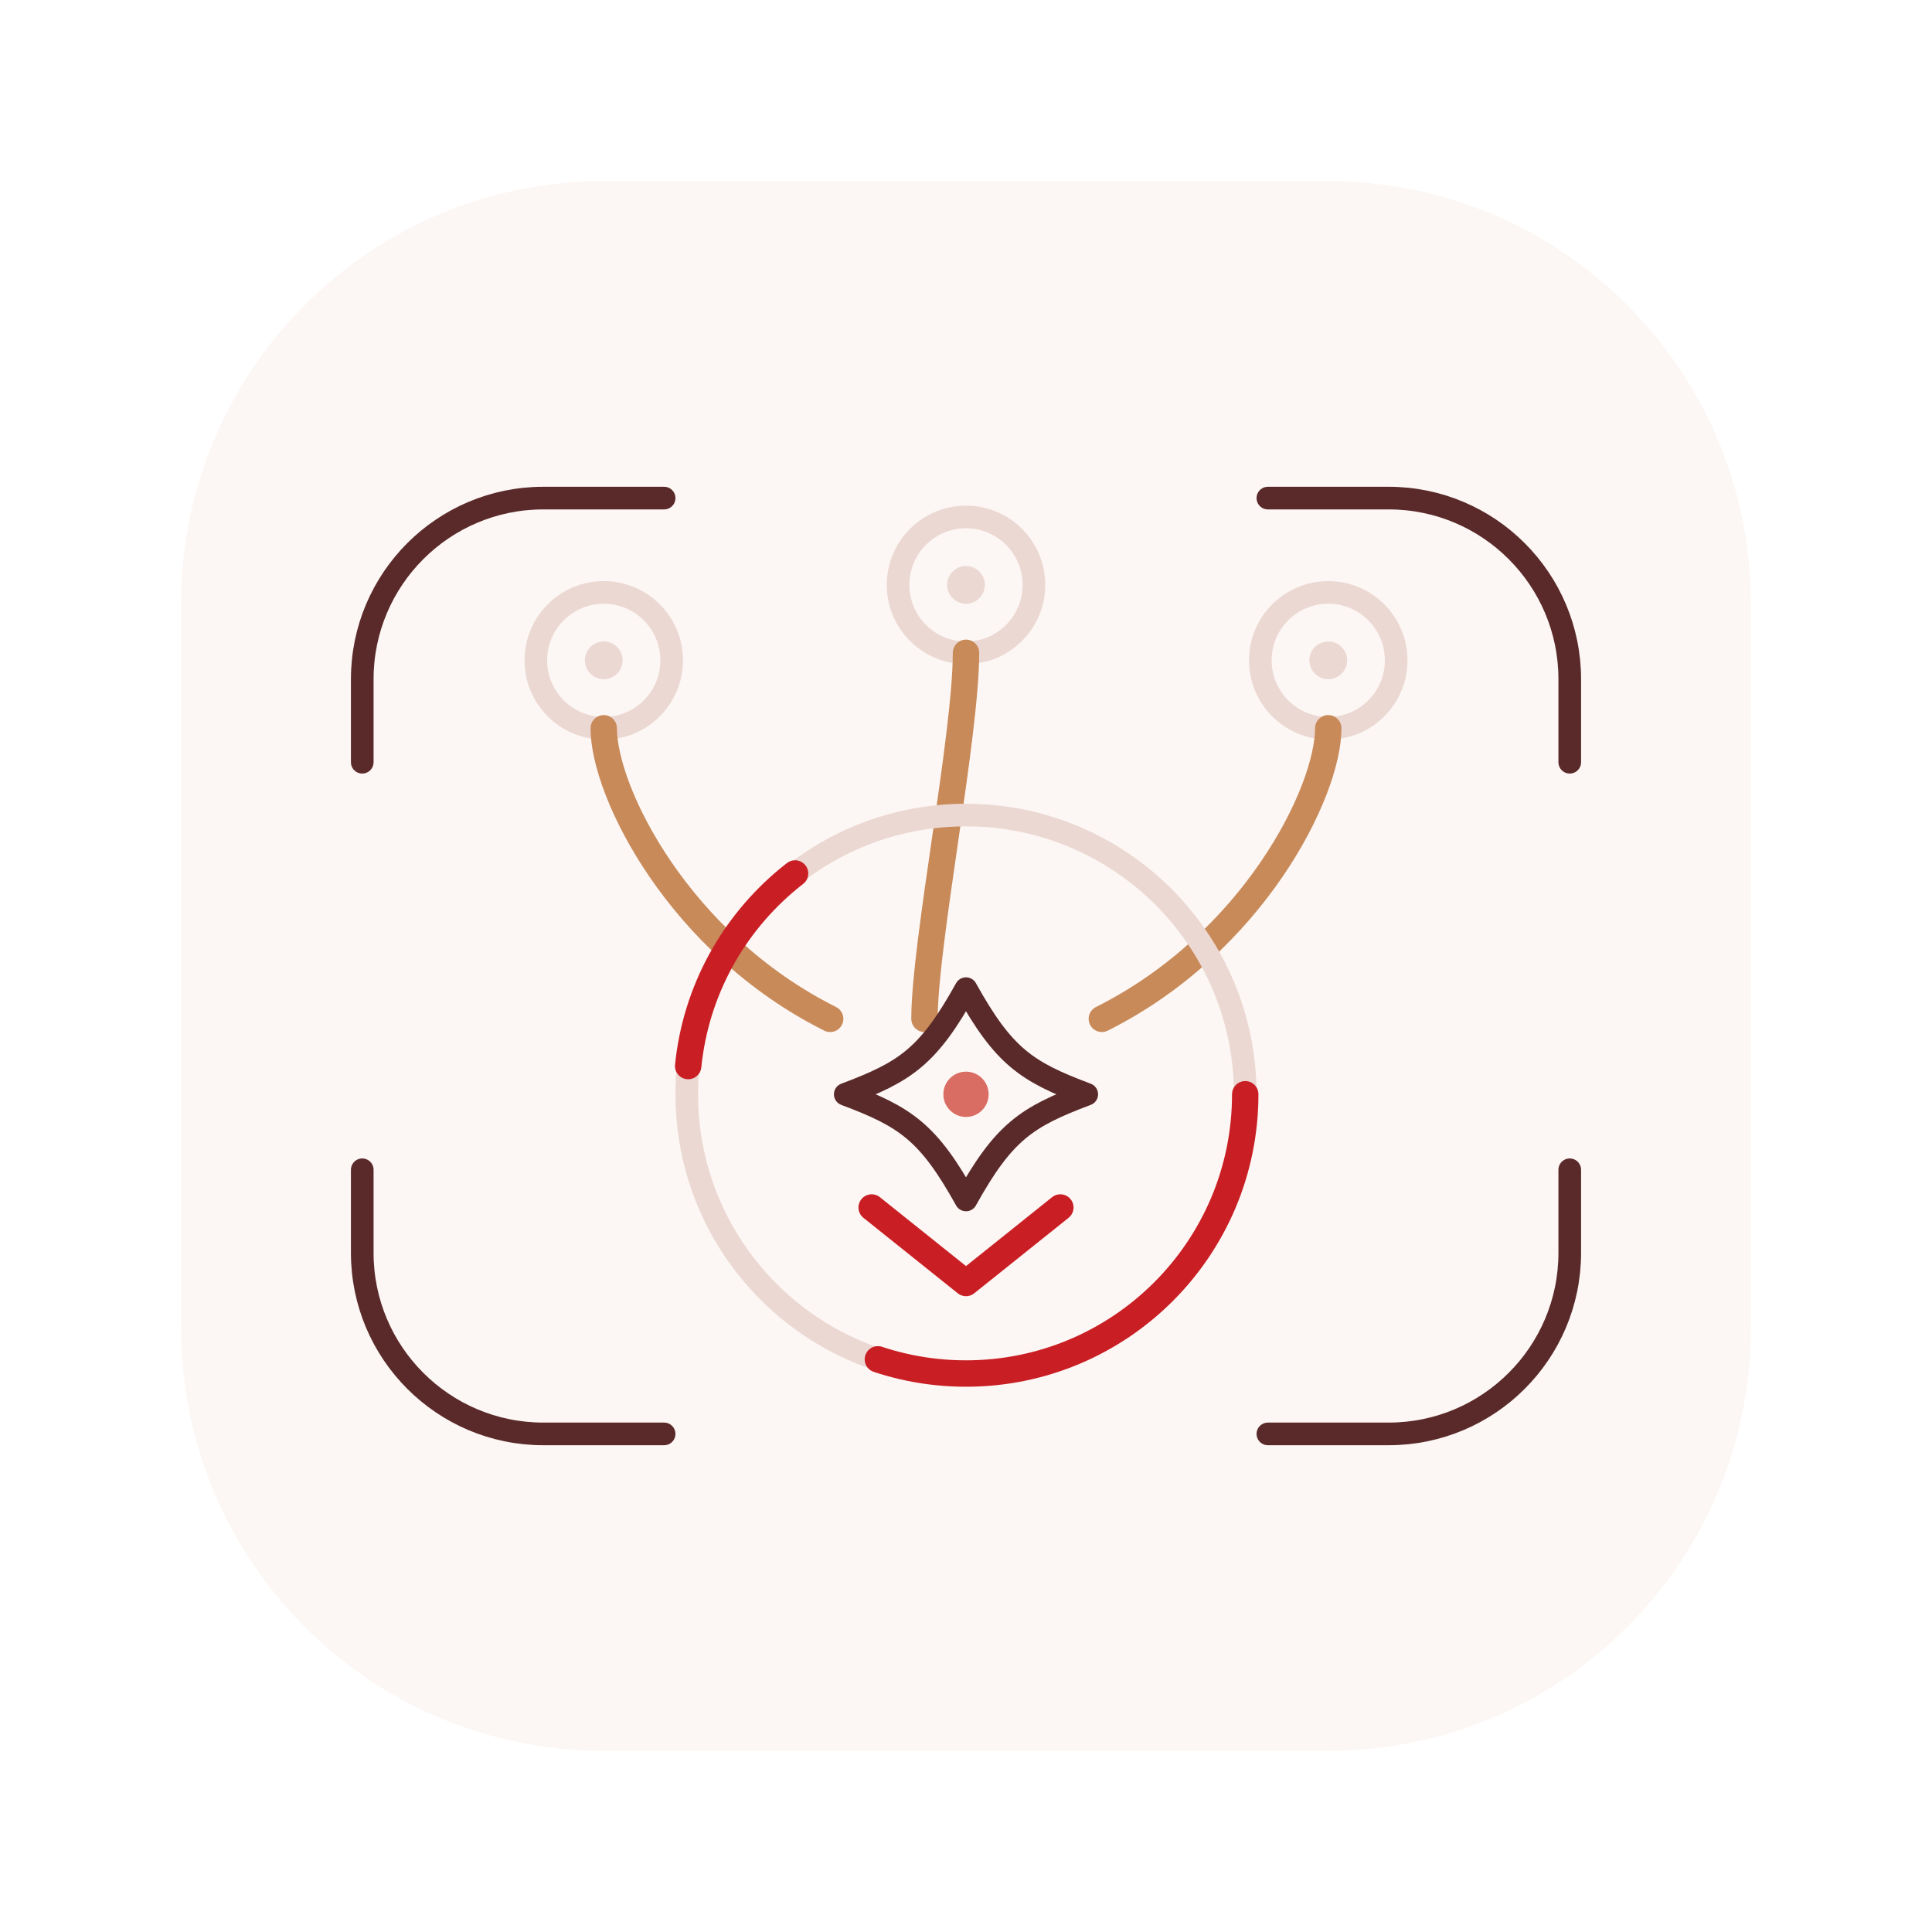
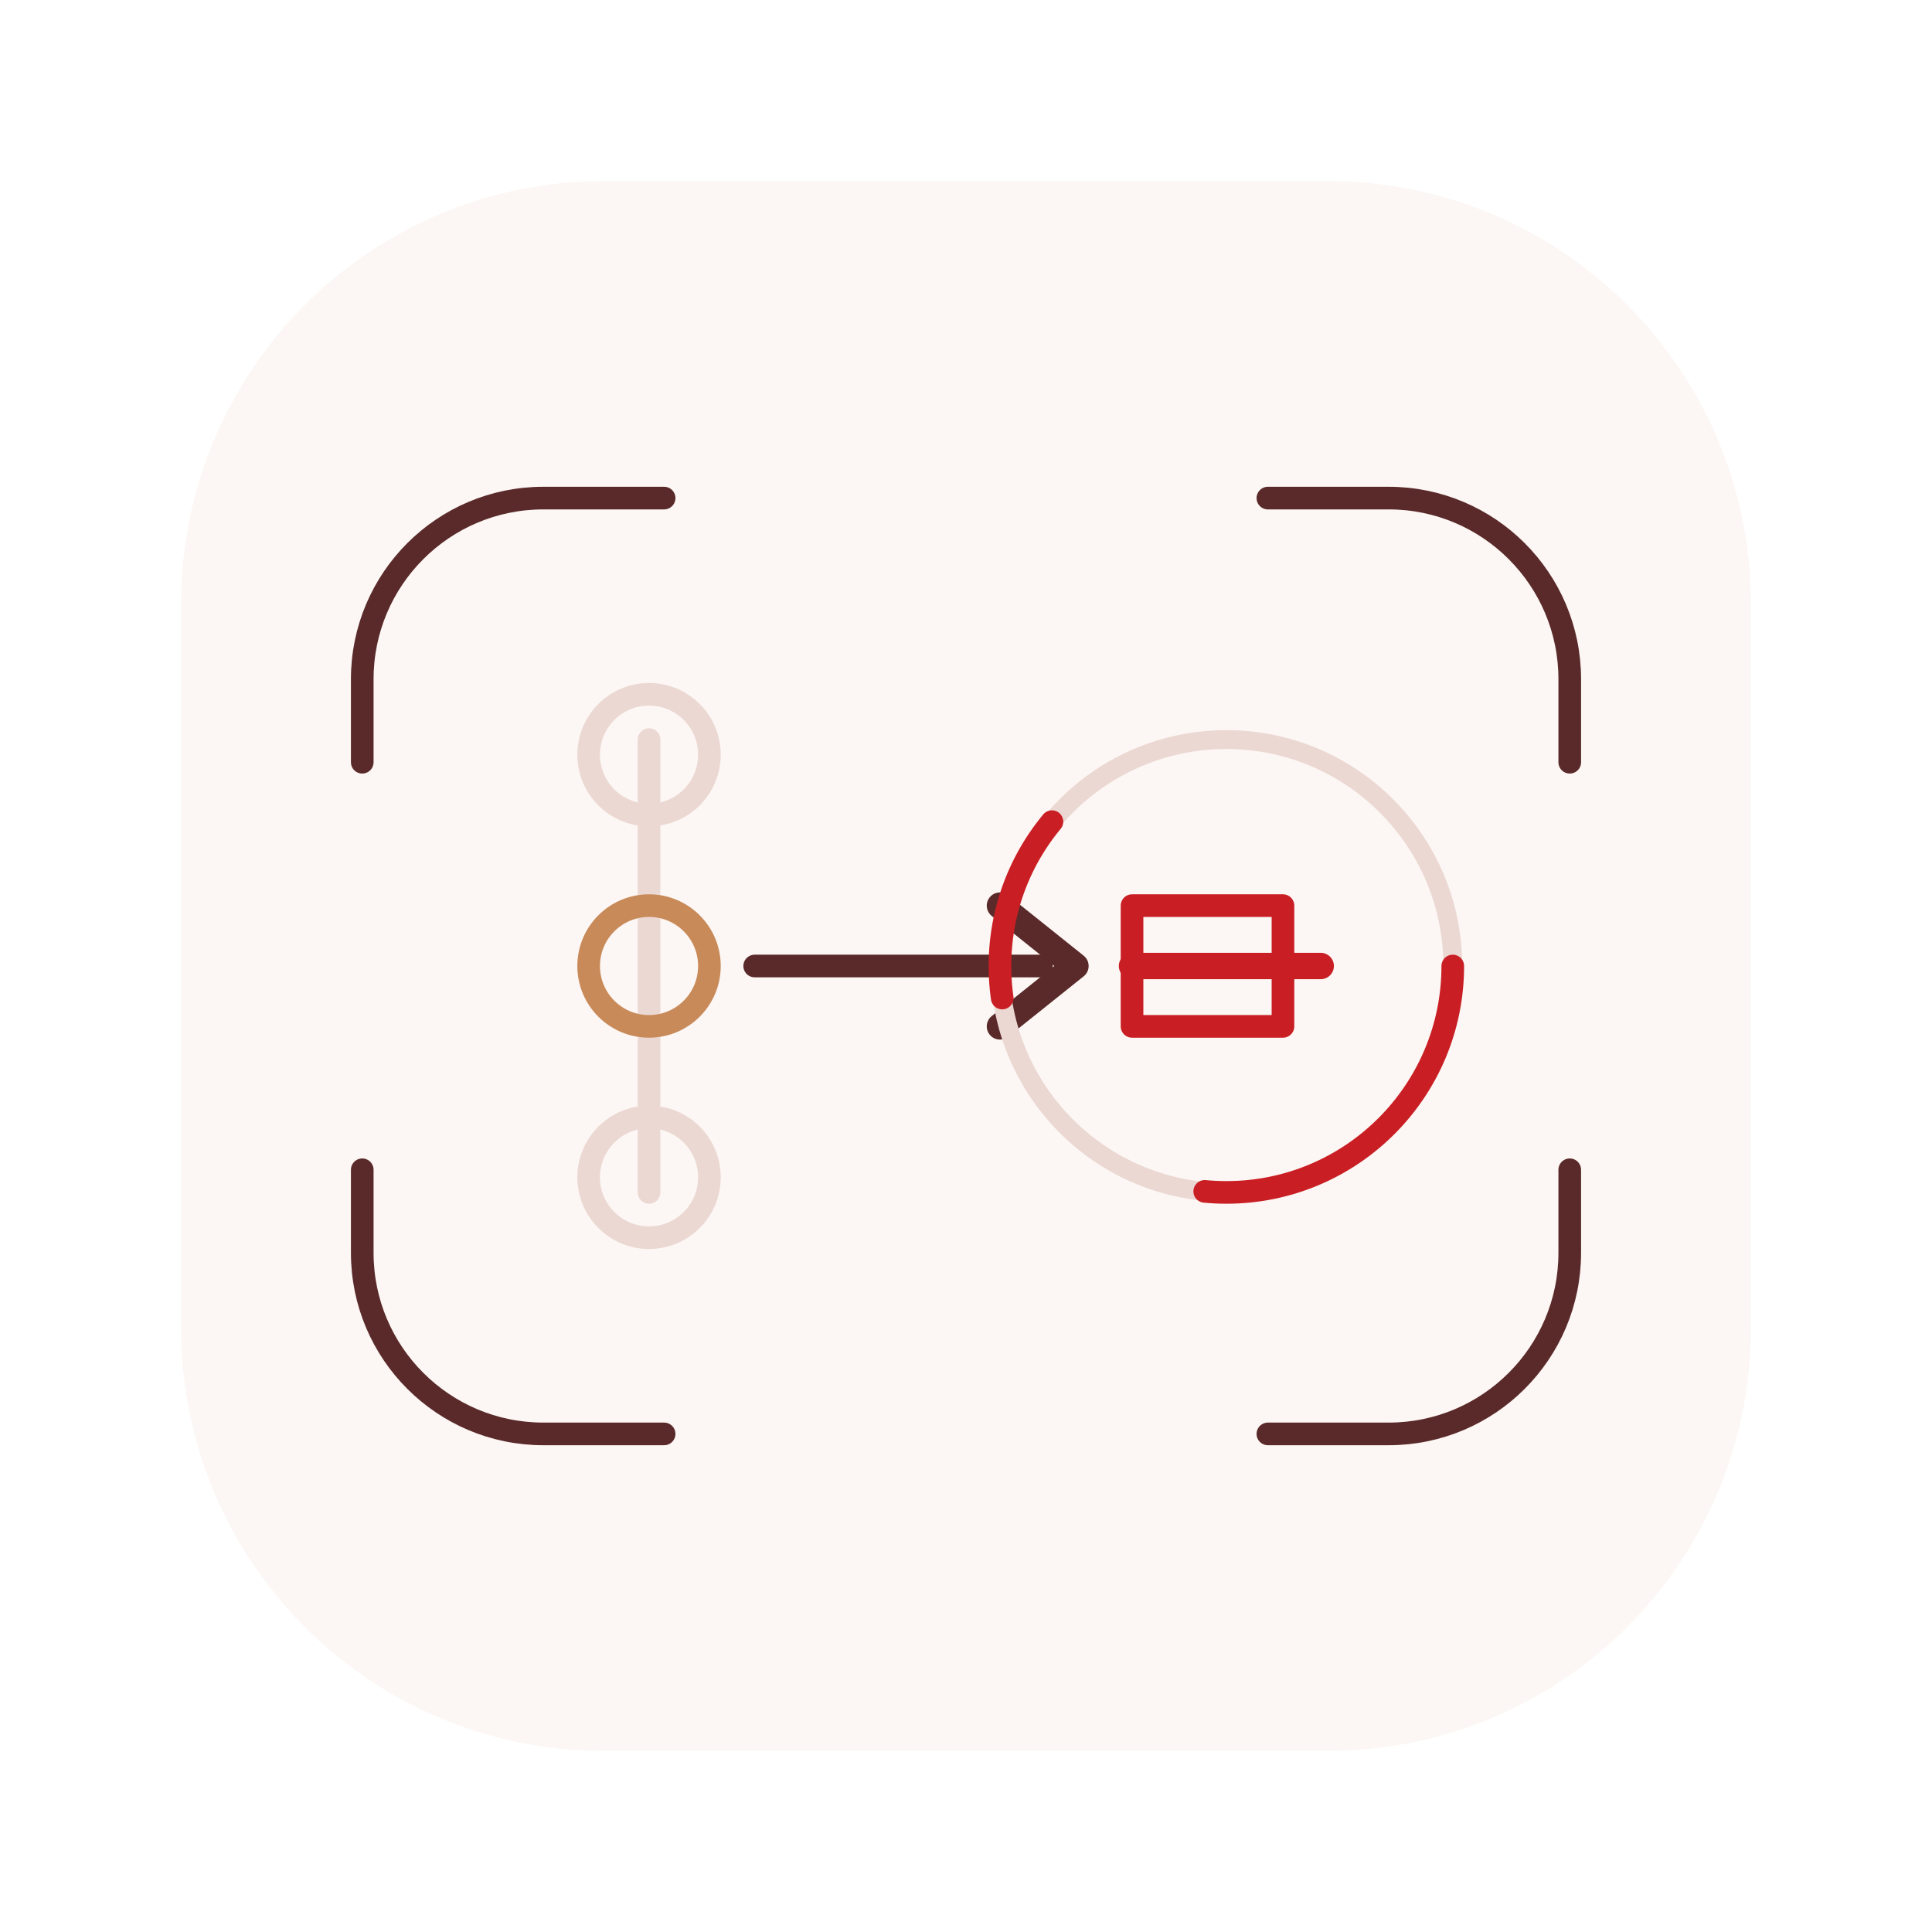
<svg xmlns="http://www.w3.org/2000/svg" width="512" height="512" viewBox="0 0 512 512" fill="none" role="img" aria-labelledby="title desc">
  <rect x="48" y="48" width="416" height="416" rx="112" fill="#FCF7F4" />
  <path d="M176 132H144C117.49 132 96 153.49 96 180V202" stroke="#5A2A2A" stroke-width="6" stroke-linecap="round" stroke-linejoin="round" />
  <path d="M336 132H368C394.51 132 416 153.49 416 180V202" stroke="#5A2A2A" stroke-width="6" stroke-linecap="round" stroke-linejoin="round" />
  <path d="M176 380H144C117.49 380 96 358.51 96 332V310" stroke="#5A2A2A" stroke-width="6" stroke-linecap="round" stroke-linejoin="round" />
  <path d="M336 380H368C394.51 380 416 358.51 416 332V310" stroke="#5A2A2A" stroke-width="6" stroke-linecap="round" stroke-linejoin="round" />
-   <circle cx="160" cy="175" r="18" stroke="#ECD8D3" stroke-width="6" />
-   <circle cx="256" cy="155" r="18" stroke="#ECD8D3" stroke-width="6" />
-   <circle cx="352" cy="175" r="18" stroke="#ECD8D3" stroke-width="6" />
-   <circle cx="160" cy="175" r="5" fill="#ECD8D3" />
-   <circle cx="256" cy="155" r="5" fill="#ECD8D3" />
-   <circle cx="352" cy="175" r="5" fill="#ECD8D3" />
-   <path d="M160 193C160 210 180 250 220 270" stroke="#C98A5A" stroke-width="7" stroke-linecap="round" />
-   <path d="M256 173C256 195 245 250 245 270" stroke="#C98A5A" stroke-width="7" stroke-linecap="round" />
-   <path d="M352 193C352 210 332 250 292 270" stroke="#C98A5A" stroke-width="7" stroke-linecap="round" />
-   <circle cx="256" cy="290" r="74" stroke="#ECD8D3" stroke-width="6" />
-   <circle cx="256" cy="290" r="74" stroke="#C91F24" stroke-width="7" stroke-linecap="round" stroke-dasharray="140 100 60 165" />
-   <path d="M231 320L256 340L281 320" stroke="#C91F24" stroke-width="7" stroke-linecap="round" stroke-linejoin="round" />
-   <path d="M256 262C266 280 272 284 288 290C272 296 266 300 256 318C246 300 240 296 224 290C240 284 246 280 256 262Z" stroke="#5A2A2A" stroke-width="6" stroke-linecap="round" stroke-linejoin="round" />
-   <circle cx="256" cy="290" r="6" fill="#D96C63" />
+   <line x1="172" y1="196" x2="172" y2="316" stroke="#ECD8D3" stroke-width="6" stroke-linecap="round" />
+   <circle cx="172" cy="200" r="16" stroke="#ECD8D3" stroke-width="6" />
+   <circle cx="172" cy="256" r="16" stroke="#C98A5A" stroke-width="6" />
+   <circle cx="172" cy="312" r="16" stroke="#ECD8D3" stroke-width="6" />
+   <path d="M200 256H276" stroke="#5A2A2A" stroke-width="6" stroke-linecap="round" />
+   <path d="M265 240L285 256L265 272" stroke="#5A2A2A" stroke-width="7" stroke-linecap="round" stroke-linejoin="round" />
+   <path d="M300 240L340 240L340 272L300 272Z" stroke="#C91F24" stroke-width="6" stroke-linecap="round" stroke-linejoin="round" />
+   <path d="M300 256H350" stroke="#C91F24" stroke-width="7" stroke-linecap="round" />
+   <circle cx="325" cy="256" r="60" stroke="#ECD8D3" stroke-width="5" />
+   <circle cx="325" cy="256" r="60" stroke="#C91F24" stroke-width="6" stroke-linecap="round" stroke-dasharray="100 80 50 148" />
</svg>
